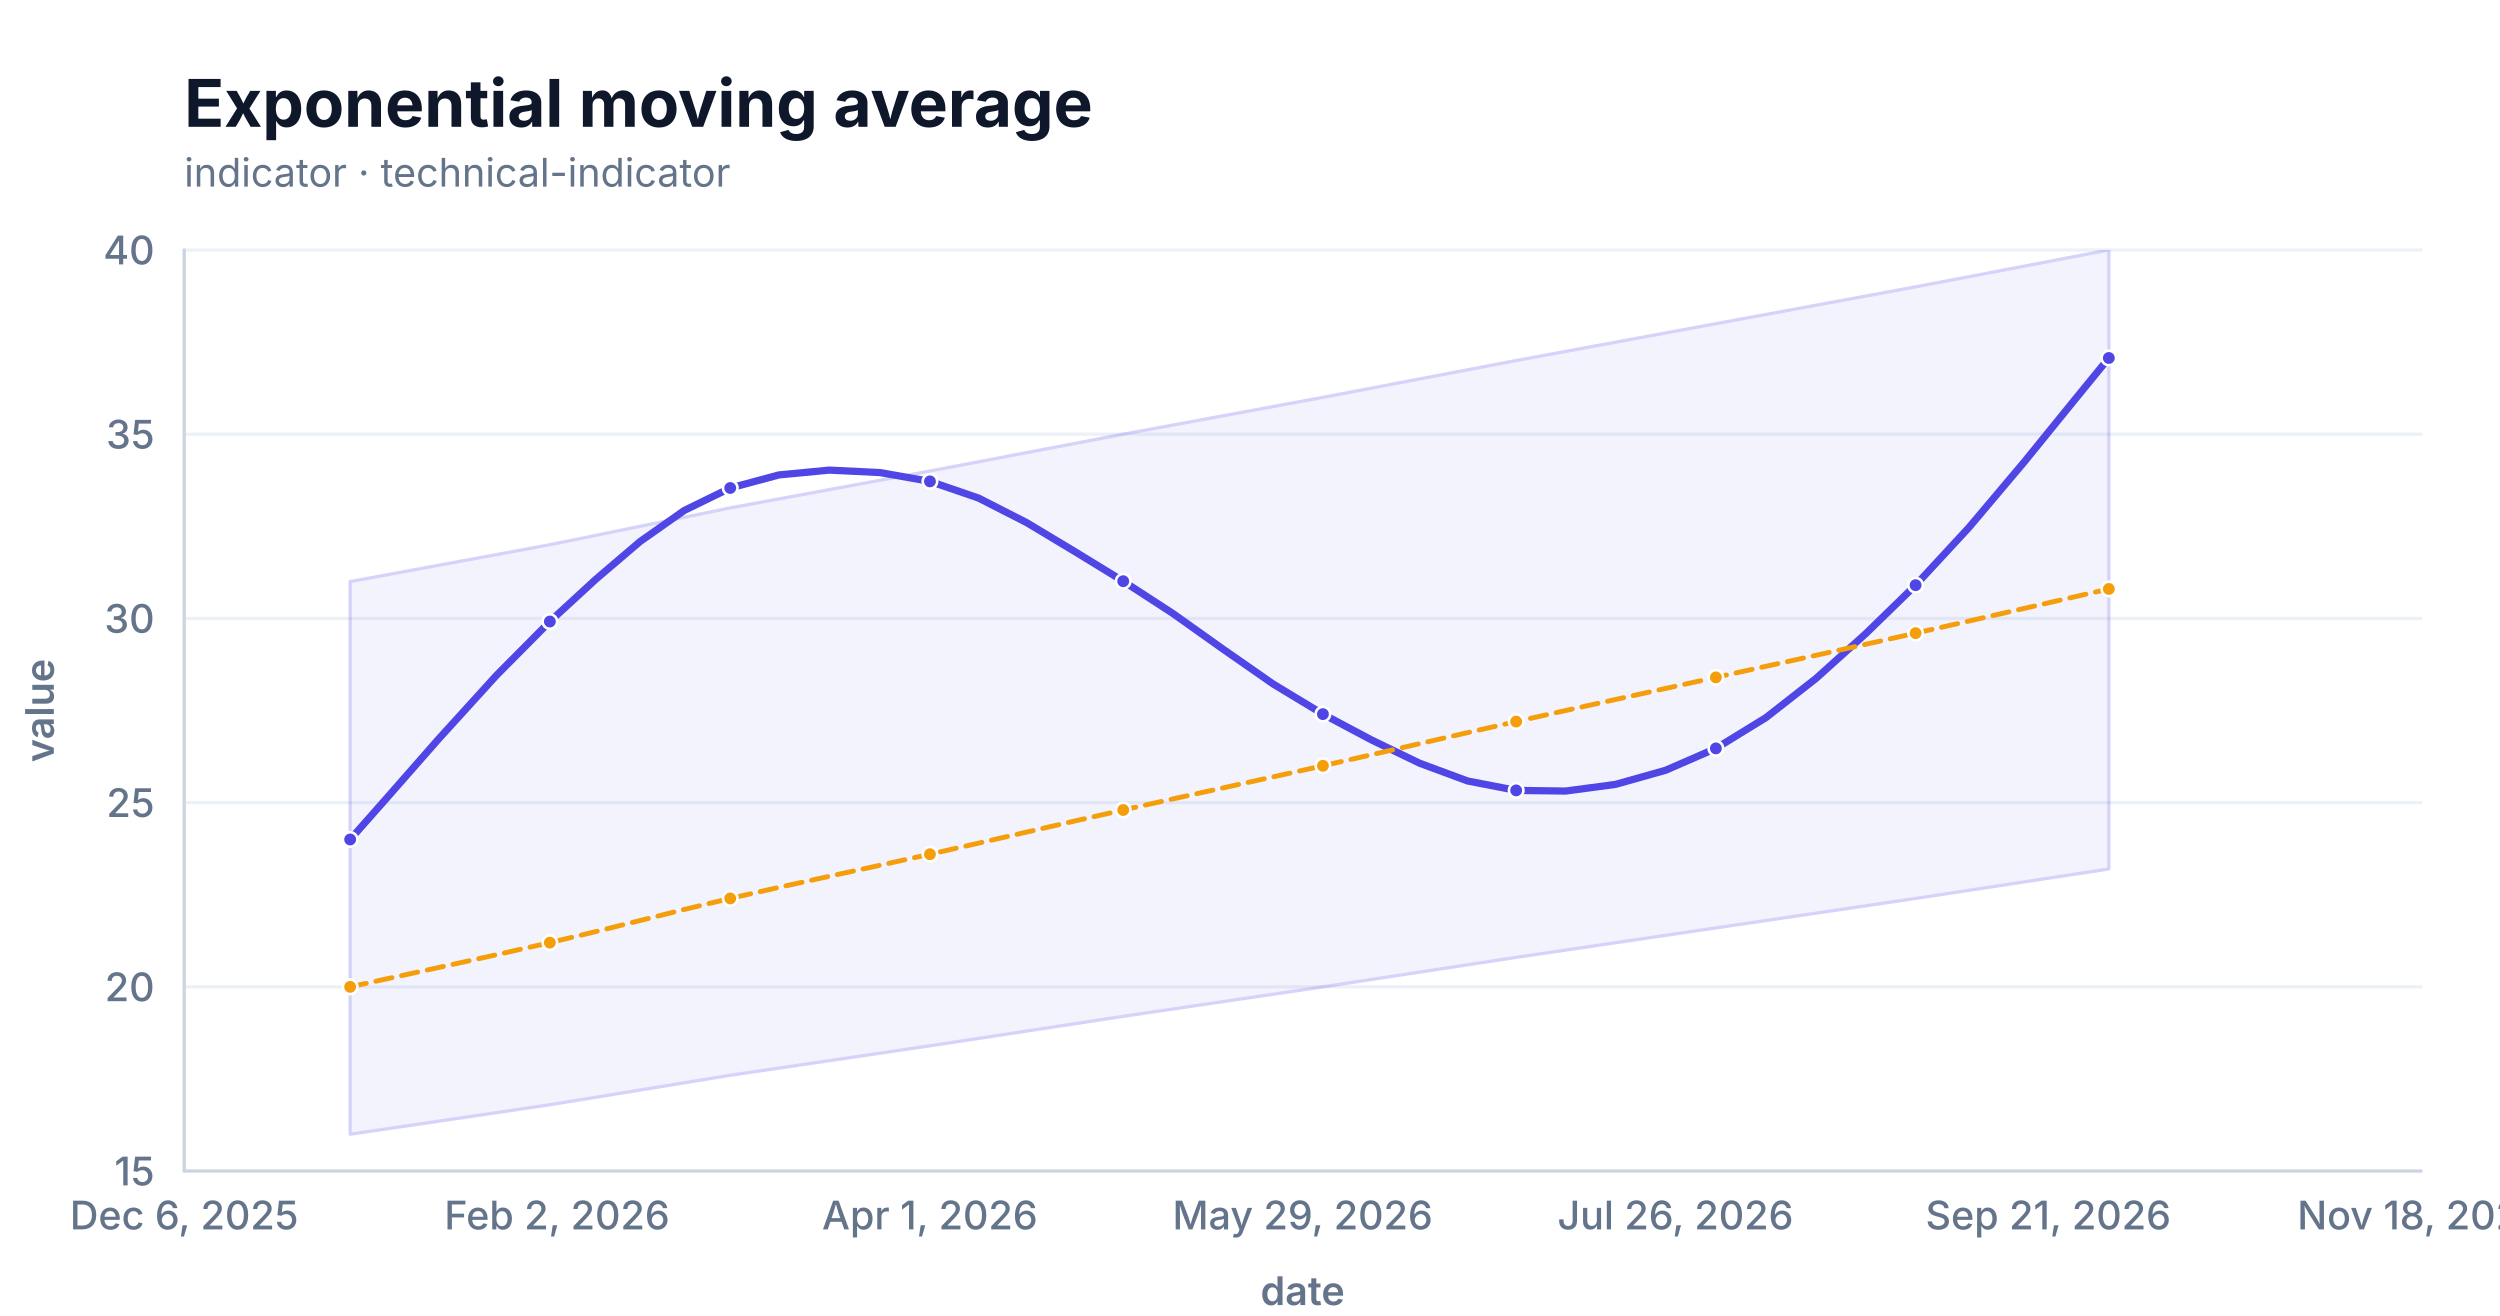
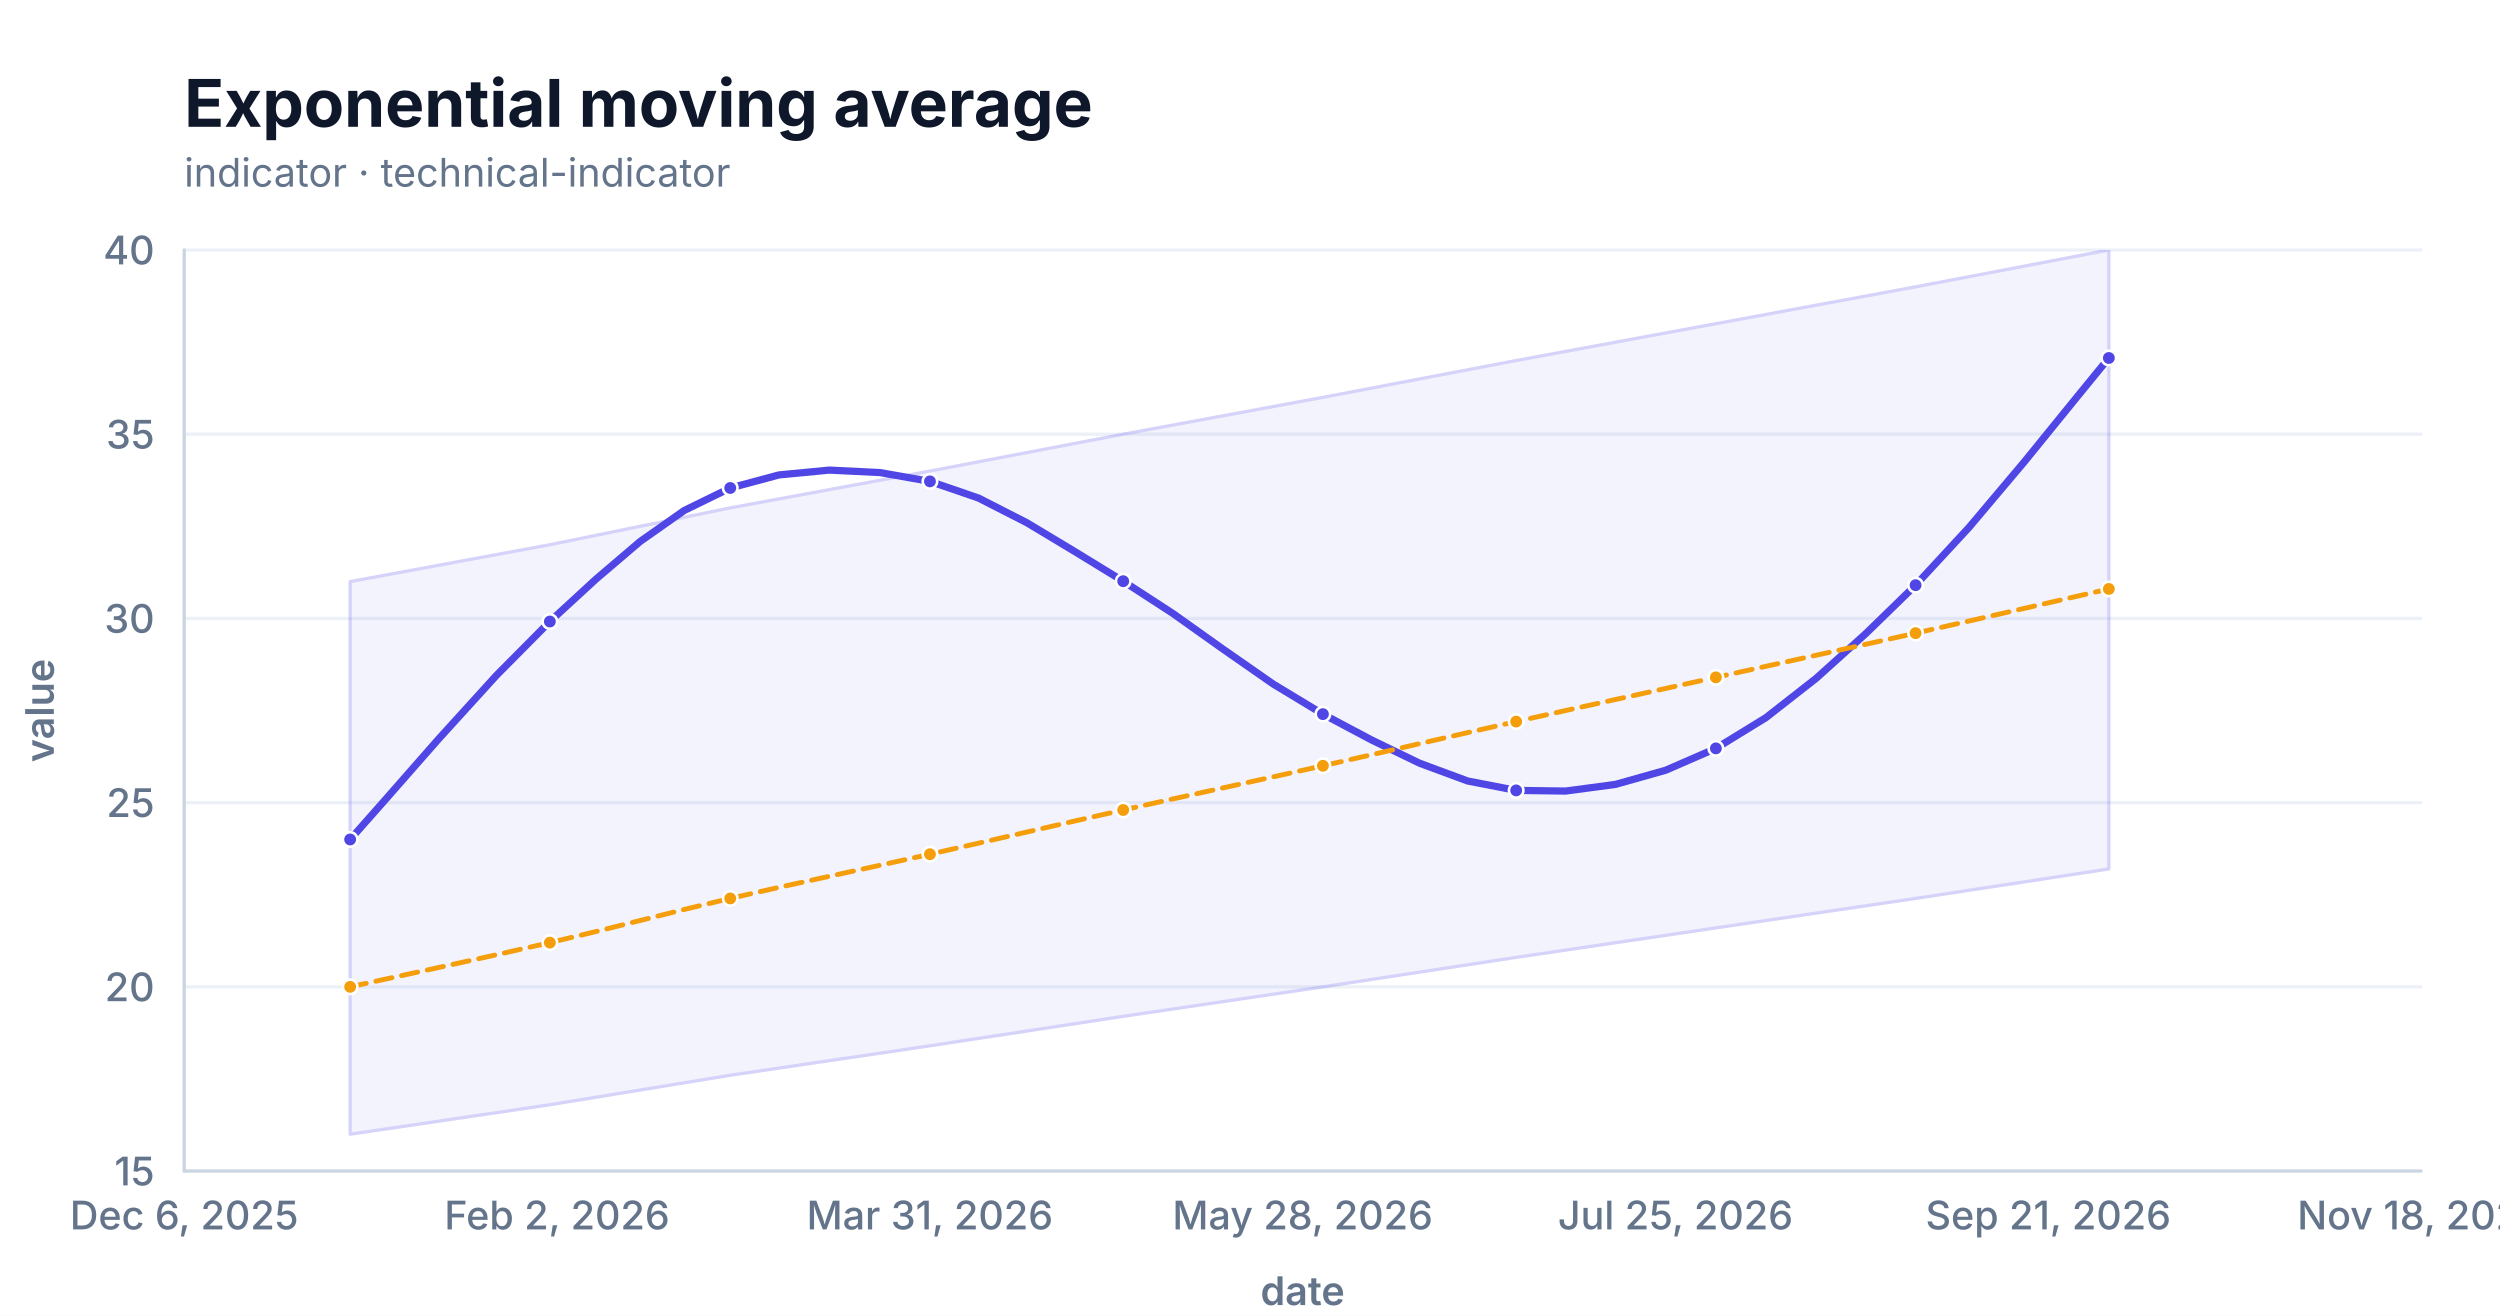
<svg xmlns="http://www.w3.org/2000/svg" width="760" height="400" viewBox="0 0 760 400" role="img" aria-labelledby="title description">
  <defs>
    <clipPath id="clip-1">
      <rect x="56" y="76" width="680" height="280" />
    </clipPath>
  </defs>
  <rect width="100%" height="100%" fill="#ffffff" />
  <g data-scene-node="scene:root">
    <line data-scene-node="axis-y:grid:1" opacity="0.82" x1="56" y1="300" x2="736" y2="300" fill="none" stroke="#e8eef6" stroke-width="1" stroke-linecap="round" />
    <line data-scene-node="axis-y:grid:2" opacity="0.82" x1="56" y1="244" x2="736" y2="244" fill="none" stroke="#e8eef6" stroke-width="1" stroke-linecap="round" />
    <line data-scene-node="axis-y:grid:3" opacity="0.82" x1="56" y1="188" x2="736" y2="188" fill="none" stroke="#e8eef6" stroke-width="1" stroke-linecap="round" />
    <line data-scene-node="axis-y:grid:4" opacity="0.82" x1="56" y1="132" x2="736" y2="132" fill="none" stroke="#e8eef6" stroke-width="1" stroke-linecap="round" />
    <line data-scene-node="axis-y:grid:5" opacity="0.82" x1="56" y1="76" x2="736" y2="76" fill="none" stroke="#e8eef6" stroke-width="1" stroke-linecap="round" />
    <g data-scene-node="layer-0:group" clip-path="url(#clip-1)">
      <path data-scene-node="layer-0:indicator-band" opacity="0.24" d="M 106.447 176.8 L 167.157 165.6 L 221.993 154.4 L 282.703 143.2 L 341.455 132 L 402.165 120.8 L 460.917 109.6 L 521.628 98.4 L 582.338 87.2 L 641.09 76 L 641.09 264.16 L 582.338 273.12 L 521.628 282.08 L 460.917 291.04 L 402.165 300 L 341.455 308.96 L 282.703 317.92 L 221.993 326.88 L 167.157 335.84 L 106.447 344.8 Z" fill="#4f46e547" stroke="#4f46e5" stroke-width="1" stroke-linejoin="round" />
      <path data-scene-node="layer-0:indicator-line:0" d="M 106.447 255.2 L 117.494 242.693 L 133.375 224.609 L 150.97 205.257 L 167.157 188.944 L 181.142 176.087 L 194.575 164.632 L 208.008 155.184 L 221.993 148.35 L 236.803 144.376 L 252.103 142.911 L 267.525 143.663 L 282.703 146.34 L 297.483 151.415 L 312.079 158.861 L 326.675 167.632 L 341.455 176.684 L 356.541 186.483 L 371.81 197.336 L 387.08 207.966 L 402.165 217.094 L 416.945 224.944 L 431.541 232.011 L 446.138 237.416 L 460.917 240.281 L 475.957 240.481 L 491.15 238.446 L 506.404 234.137 L 521.628 227.51 L 536.851 218.152 L 552.105 206.219 L 567.298 192.527 L 582.338 177.892 L 598.541 160.375 L 615.509 140.259 L 630.579 121.695 L 641.09 108.829" fill="none" stroke="#4f46e5" stroke-width="2.2" stroke-linecap="round" stroke-linejoin="round" />
      <circle data-scene-node="layer-0:indicator-point:0:0" cx="106.447" cy="255.2" r="2.2" fill="#4f46e5" stroke="#ffffff" stroke-width="0.8" />
      <circle data-scene-node="layer-0:indicator-point:0:1" cx="167.157" cy="188.944" r="2.2" fill="#4f46e5" stroke="#ffffff" stroke-width="0.8" />
      <circle data-scene-node="layer-0:indicator-point:0:2" cx="221.993" cy="148.35" r="2.2" fill="#4f46e5" stroke="#ffffff" stroke-width="0.8" />
      <circle data-scene-node="layer-0:indicator-point:0:3" cx="282.703" cy="146.34" r="2.2" fill="#4f46e5" stroke="#ffffff" stroke-width="0.8" />
      <circle data-scene-node="layer-0:indicator-point:0:4" cx="341.455" cy="176.684" r="2.2" fill="#4f46e5" stroke="#ffffff" stroke-width="0.8" />
      <circle data-scene-node="layer-0:indicator-point:0:5" cx="402.165" cy="217.094" r="2.2" fill="#4f46e5" stroke="#ffffff" stroke-width="0.8" />
      <circle data-scene-node="layer-0:indicator-point:0:6" cx="460.917" cy="240.281" r="2.2" fill="#4f46e5" stroke="#ffffff" stroke-width="0.8" />
      <circle data-scene-node="layer-0:indicator-point:0:7" cx="521.628" cy="227.51" r="2.2" fill="#4f46e5" stroke="#ffffff" stroke-width="0.8" />
      <circle data-scene-node="layer-0:indicator-point:0:8" cx="582.338" cy="177.892" r="2.2" fill="#4f46e5" stroke="#ffffff" stroke-width="0.8" />
      <circle data-scene-node="layer-0:indicator-point:0:9" cx="641.09" cy="108.829" r="2.2" fill="#4f46e5" stroke="#ffffff" stroke-width="0.8" />
      <path data-scene-node="layer-0:indicator-line:1" d="M 106.447 300 L 117.494 297.585 L 133.375 294.12 L 150.97 290.235 L 167.157 286.56 L 181.142 283.2 L 194.575 279.84 L 208.008 276.48 L 221.993 273.12 L 236.803 269.76 L 252.103 266.4 L 267.525 263.04 L 282.703 259.68 L 297.483 256.32 L 312.079 252.96 L 326.675 249.6 L 341.455 246.24 L 356.541 242.88 L 371.81 239.52 L 387.08 236.16 L 402.165 232.8 L 416.945 229.44 L 431.541 226.08 L 446.138 222.72 L 460.917 219.36 L 475.957 216 L 491.15 212.64 L 506.404 209.28 L 521.628 205.92 L 536.851 202.56 L 552.105 199.2 L 567.298 195.84 L 582.338 192.48 L 598.541 188.805 L 615.509 184.92 L 630.579 181.455 L 641.09 179.04" fill="none" stroke="#f59e0b" stroke-width="1.5" stroke-dasharray="5 3" stroke-linecap="round" stroke-linejoin="round" />
      <circle data-scene-node="layer-0:indicator-point:1:0" cx="106.447" cy="300" r="2.2" fill="#f59e0b" stroke="#ffffff" stroke-width="0.8" />
      <circle data-scene-node="layer-0:indicator-point:1:1" cx="167.157" cy="286.56" r="2.2" fill="#f59e0b" stroke="#ffffff" stroke-width="0.8" />
      <circle data-scene-node="layer-0:indicator-point:1:2" cx="221.993" cy="273.12" r="2.2" fill="#f59e0b" stroke="#ffffff" stroke-width="0.8" />
      <circle data-scene-node="layer-0:indicator-point:1:3" cx="282.703" cy="259.68" r="2.2" fill="#f59e0b" stroke="#ffffff" stroke-width="0.8" />
      <circle data-scene-node="layer-0:indicator-point:1:4" cx="341.455" cy="246.24" r="2.2" fill="#f59e0b" stroke="#ffffff" stroke-width="0.8" />
      <circle data-scene-node="layer-0:indicator-point:1:5" cx="402.165" cy="232.8" r="2.2" fill="#f59e0b" stroke="#ffffff" stroke-width="0.8" />
      <circle data-scene-node="layer-0:indicator-point:1:6" cx="460.917" cy="219.36" r="2.2" fill="#f59e0b" stroke="#ffffff" stroke-width="0.8" />
      <circle data-scene-node="layer-0:indicator-point:1:7" cx="521.628" cy="205.92" r="2.2" fill="#f59e0b" stroke="#ffffff" stroke-width="0.8" />
      <circle data-scene-node="layer-0:indicator-point:1:8" cx="582.338" cy="192.48" r="2.2" fill="#f59e0b" stroke="#ffffff" stroke-width="0.8" />
      <circle data-scene-node="layer-0:indicator-point:1:9" cx="641.09" cy="179.04" r="2.2" fill="#f59e0b" stroke="#ffffff" stroke-width="0.8" />
    </g>
    <line data-scene-node="axis-x:line" x1="56" y1="356" x2="736" y2="356" fill="none" stroke="#cbd5e1" stroke-width="1" stroke-linecap="round" />
    <line data-scene-node="axis-y:line" x1="56" y1="76" x2="56" y2="356" fill="none" stroke="#cbd5e1" stroke-width="1" stroke-linecap="round" />
    <text data-scene-node="axis-x:label:0" x="56" y="365" fill="#64748b" font-family="Inter, ui-sans-serif, system-ui, -apple-system, BlinkMacSystemFont, &quot;Segoe UI&quot;, sans-serif" font-size="12" font-weight="500" text-anchor="middle" dominant-baseline="text-before-edge">Dec 6, 2025</text>
    <text data-scene-node="axis-x:label:1" x="169.333" y="365" fill="#64748b" font-family="Inter, ui-sans-serif, system-ui, -apple-system, BlinkMacSystemFont, &quot;Segoe UI&quot;, sans-serif" font-size="12" font-weight="500" text-anchor="middle" dominant-baseline="text-before-edge">Feb 2, 2026</text>
-     <text data-scene-node="axis-x:label:2" x="282.667" y="365" fill="#64748b" font-family="Inter, ui-sans-serif, system-ui, -apple-system, BlinkMacSystemFont, &quot;Segoe UI&quot;, sans-serif" font-size="12" font-weight="500" text-anchor="middle" dominant-baseline="text-before-edge">Apr 1, 2026</text>
-     <text data-scene-node="axis-x:label:3" x="396" y="365" fill="#64748b" font-family="Inter, ui-sans-serif, system-ui, -apple-system, BlinkMacSystemFont, &quot;Segoe UI&quot;, sans-serif" font-size="12" font-weight="500" text-anchor="middle" dominant-baseline="text-before-edge">May 29, 2026</text>
-     <text data-scene-node="axis-x:label:4" x="509.333" y="365" fill="#64748b" font-family="Inter, ui-sans-serif, system-ui, -apple-system, BlinkMacSystemFont, &quot;Segoe UI&quot;, sans-serif" font-size="12" font-weight="500" text-anchor="middle" dominant-baseline="text-before-edge">Jul 26, 2026</text>
+     <text data-scene-node="axis-x:label:2" x="282.667" y="365" fill="#64748b" font-family="Inter, ui-sans-serif, system-ui, -apple-system, BlinkMacSystemFont, &quot;Segoe UI&quot;, sans-serif" font-size="12" font-weight="500" text-anchor="middle" dominant-baseline="text-before-edge">Mar 31, 2026</text>
+     <text data-scene-node="axis-x:label:3" x="396" y="365" fill="#64748b" font-family="Inter, ui-sans-serif, system-ui, -apple-system, BlinkMacSystemFont, &quot;Segoe UI&quot;, sans-serif" font-size="12" font-weight="500" text-anchor="middle" dominant-baseline="text-before-edge">May 28, 2026</text>
+     <text data-scene-node="axis-x:label:4" x="509.333" y="365" fill="#64748b" font-family="Inter, ui-sans-serif, system-ui, -apple-system, BlinkMacSystemFont, &quot;Segoe UI&quot;, sans-serif" font-size="12" font-weight="500" text-anchor="middle" dominant-baseline="text-before-edge">Jul 25, 2026</text>
    <text data-scene-node="axis-x:label:5" x="622.667" y="365" fill="#64748b" font-family="Inter, ui-sans-serif, system-ui, -apple-system, BlinkMacSystemFont, &quot;Segoe UI&quot;, sans-serif" font-size="12" font-weight="500" text-anchor="middle" dominant-baseline="text-before-edge">Sep 21, 2026</text>
    <text data-scene-node="axis-x:label:6" x="736" y="365" fill="#64748b" font-family="Inter, ui-sans-serif, system-ui, -apple-system, BlinkMacSystemFont, &quot;Segoe UI&quot;, sans-serif" font-size="12" font-weight="500" text-anchor="middle" dominant-baseline="text-before-edge">Nov 18, 2026</text>
    <text data-scene-node="axis-x:title" x="396" y="388" fill="#64748b" font-family="Inter, ui-sans-serif, system-ui, -apple-system, BlinkMacSystemFont, &quot;Segoe UI&quot;, sans-serif" font-size="12" font-weight="600" text-anchor="middle" dominant-baseline="text-before-edge">date</text>
    <text data-scene-node="axis-y:label:0" x="47" y="356" fill="#64748b" font-family="Inter, ui-sans-serif, system-ui, -apple-system, BlinkMacSystemFont, &quot;Segoe UI&quot;, sans-serif" font-size="12" font-weight="500" text-anchor="end" dominant-baseline="central">15</text>
    <text data-scene-node="axis-y:label:1" x="47" y="300" fill="#64748b" font-family="Inter, ui-sans-serif, system-ui, -apple-system, BlinkMacSystemFont, &quot;Segoe UI&quot;, sans-serif" font-size="12" font-weight="500" text-anchor="end" dominant-baseline="central">20</text>
    <text data-scene-node="axis-y:label:2" x="47" y="244" fill="#64748b" font-family="Inter, ui-sans-serif, system-ui, -apple-system, BlinkMacSystemFont, &quot;Segoe UI&quot;, sans-serif" font-size="12" font-weight="500" text-anchor="end" dominant-baseline="central">25</text>
    <text data-scene-node="axis-y:label:3" x="47" y="188" fill="#64748b" font-family="Inter, ui-sans-serif, system-ui, -apple-system, BlinkMacSystemFont, &quot;Segoe UI&quot;, sans-serif" font-size="12" font-weight="500" text-anchor="end" dominant-baseline="central">30</text>
    <text data-scene-node="axis-y:label:4" x="47" y="132" fill="#64748b" font-family="Inter, ui-sans-serif, system-ui, -apple-system, BlinkMacSystemFont, &quot;Segoe UI&quot;, sans-serif" font-size="12" font-weight="500" text-anchor="end" dominant-baseline="central">35</text>
    <text data-scene-node="axis-y:label:5" x="47" y="76" fill="#64748b" font-family="Inter, ui-sans-serif, system-ui, -apple-system, BlinkMacSystemFont, &quot;Segoe UI&quot;, sans-serif" font-size="12" font-weight="500" text-anchor="end" dominant-baseline="central">40</text>
    <text data-scene-node="axis-y:title" x="12" y="216" fill="#64748b" font-family="Inter, ui-sans-serif, system-ui, -apple-system, BlinkMacSystemFont, &quot;Segoe UI&quot;, sans-serif" font-size="12" font-weight="600" text-anchor="middle" dominant-baseline="central" transform="rotate(-90 12 216)">value</text>
    <text data-scene-node="chart:title" x="56" y="24" fill="#0f172a" font-family="Inter, ui-sans-serif, system-ui, -apple-system, BlinkMacSystemFont, &quot;Segoe UI&quot;, sans-serif" font-size="20" font-weight="700" text-anchor="start" dominant-baseline="text-before-edge">Exponential moving average</text>
    <text data-scene-node="chart:subtitle" x="56" y="48" fill="#64748b" font-family="Inter, ui-sans-serif, system-ui, -apple-system, BlinkMacSystemFont, &quot;Segoe UI&quot;, sans-serif" font-size="12" font-weight="400" text-anchor="start" dominant-baseline="text-before-edge">indicator · technical-indicator</text>
  </g>
</svg>
